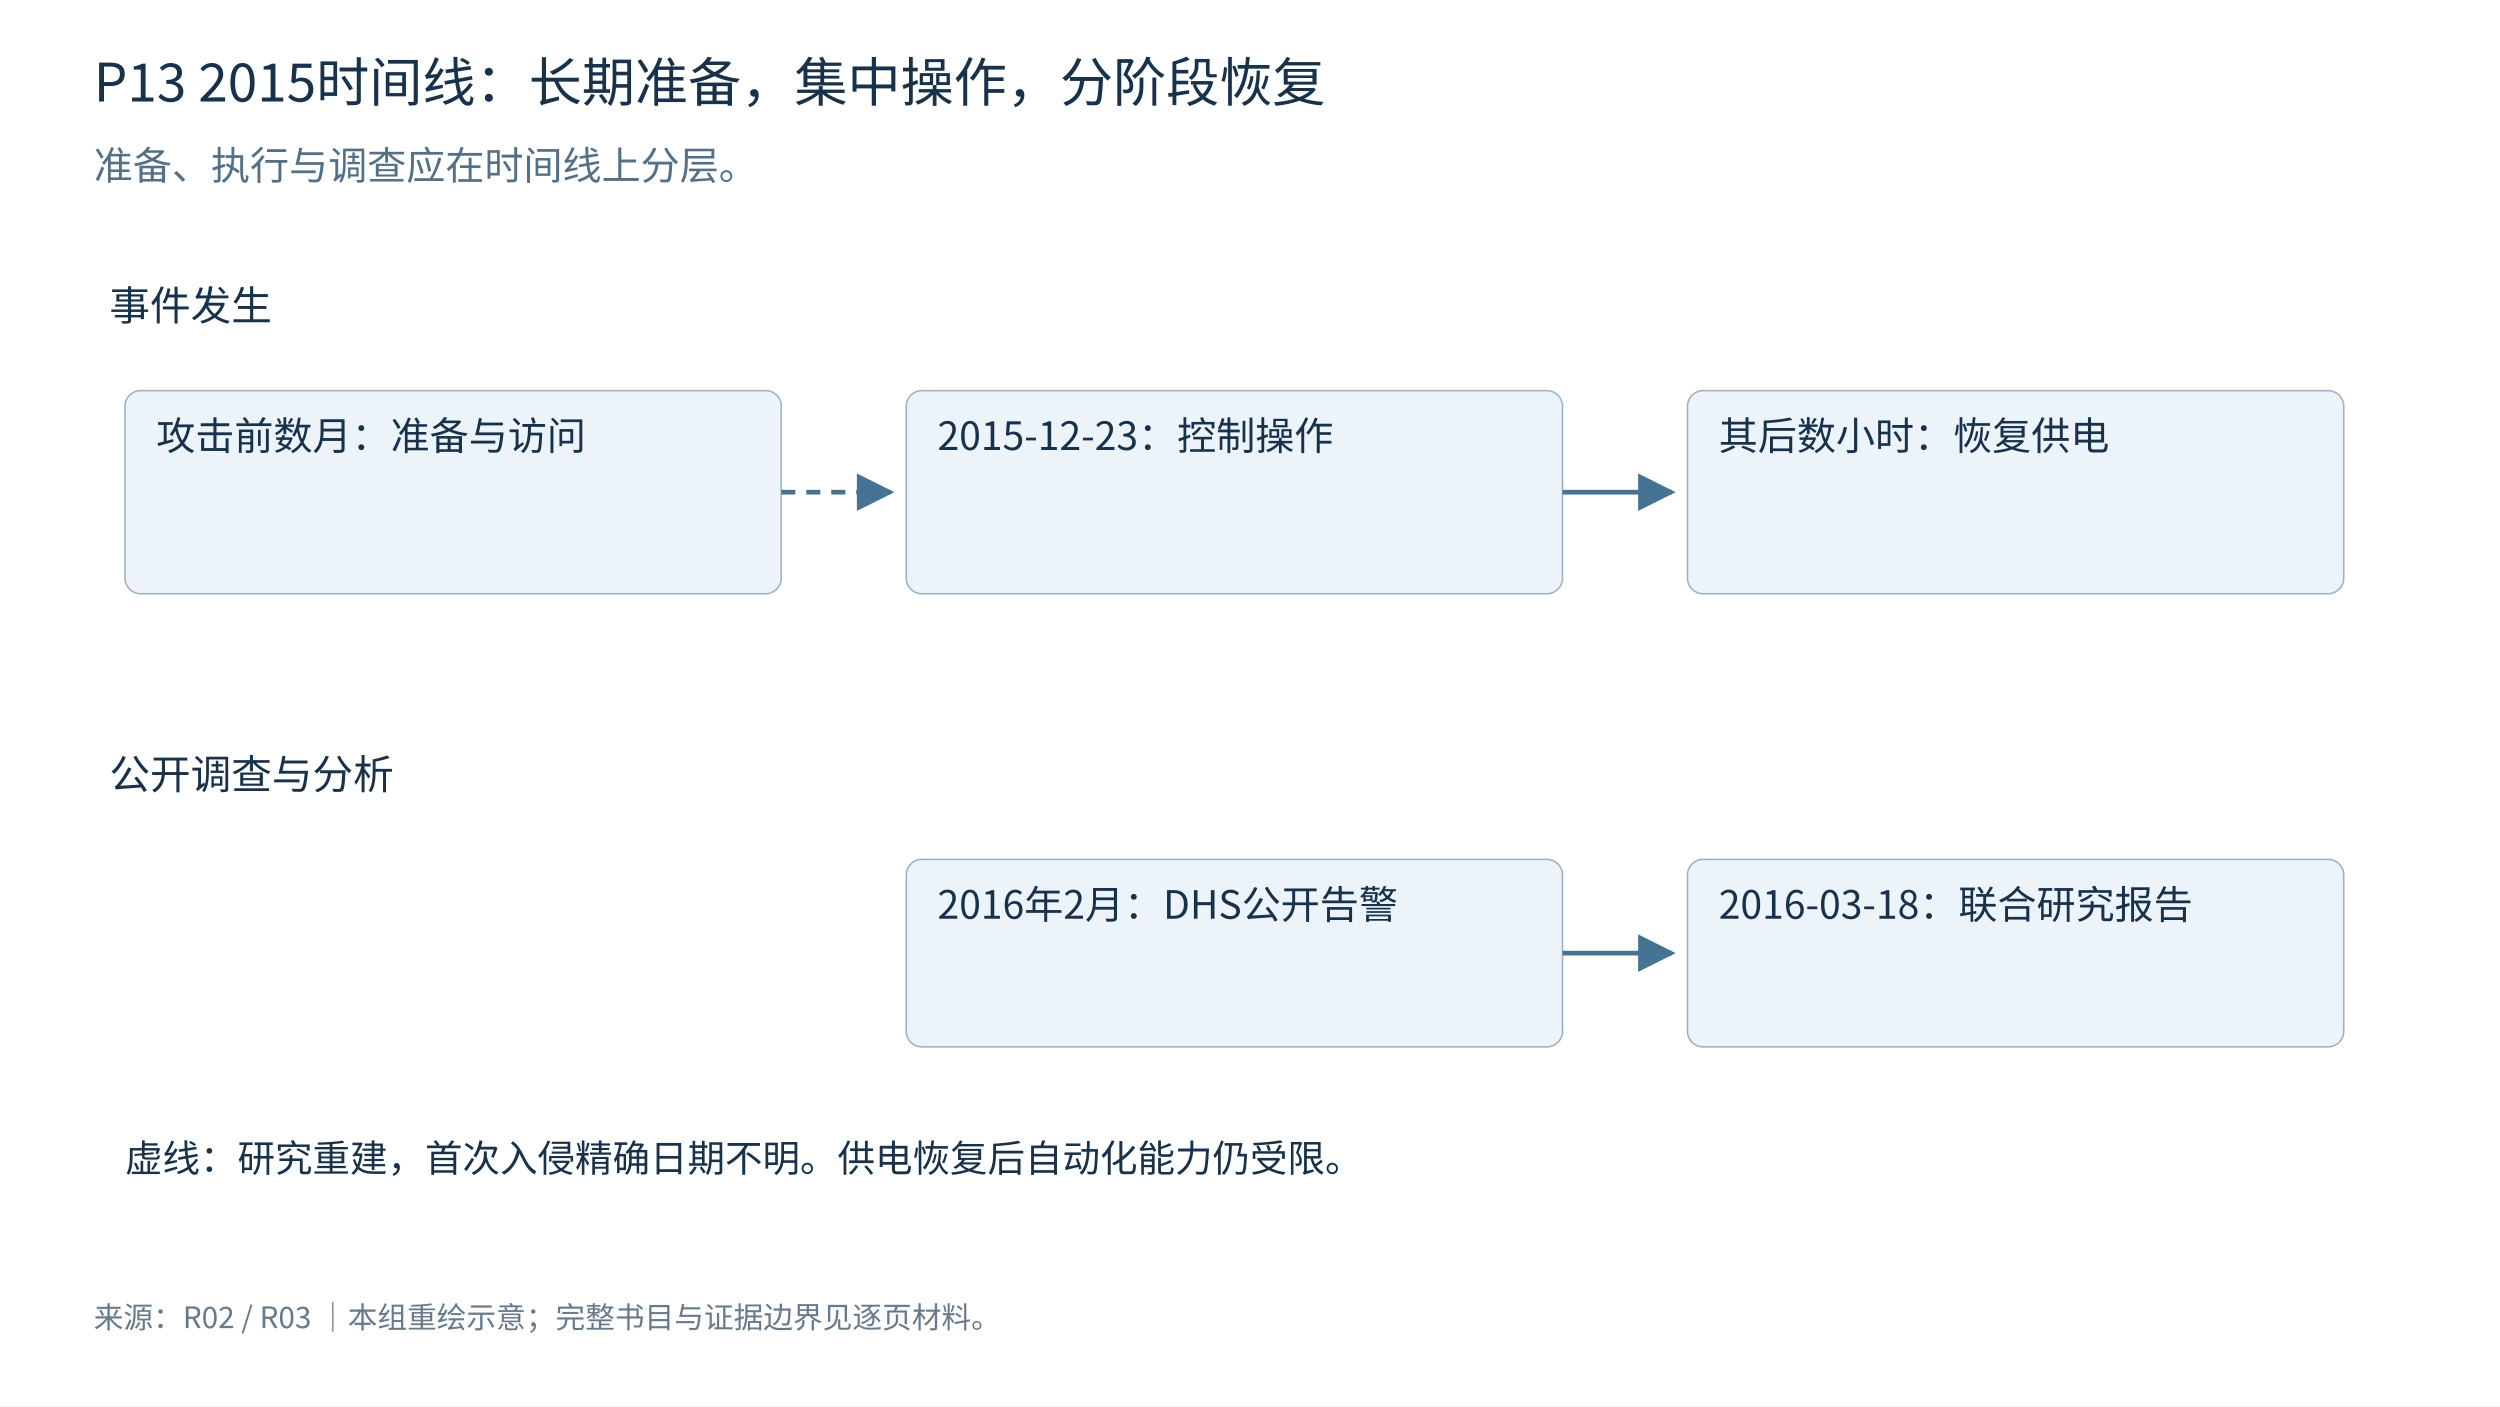
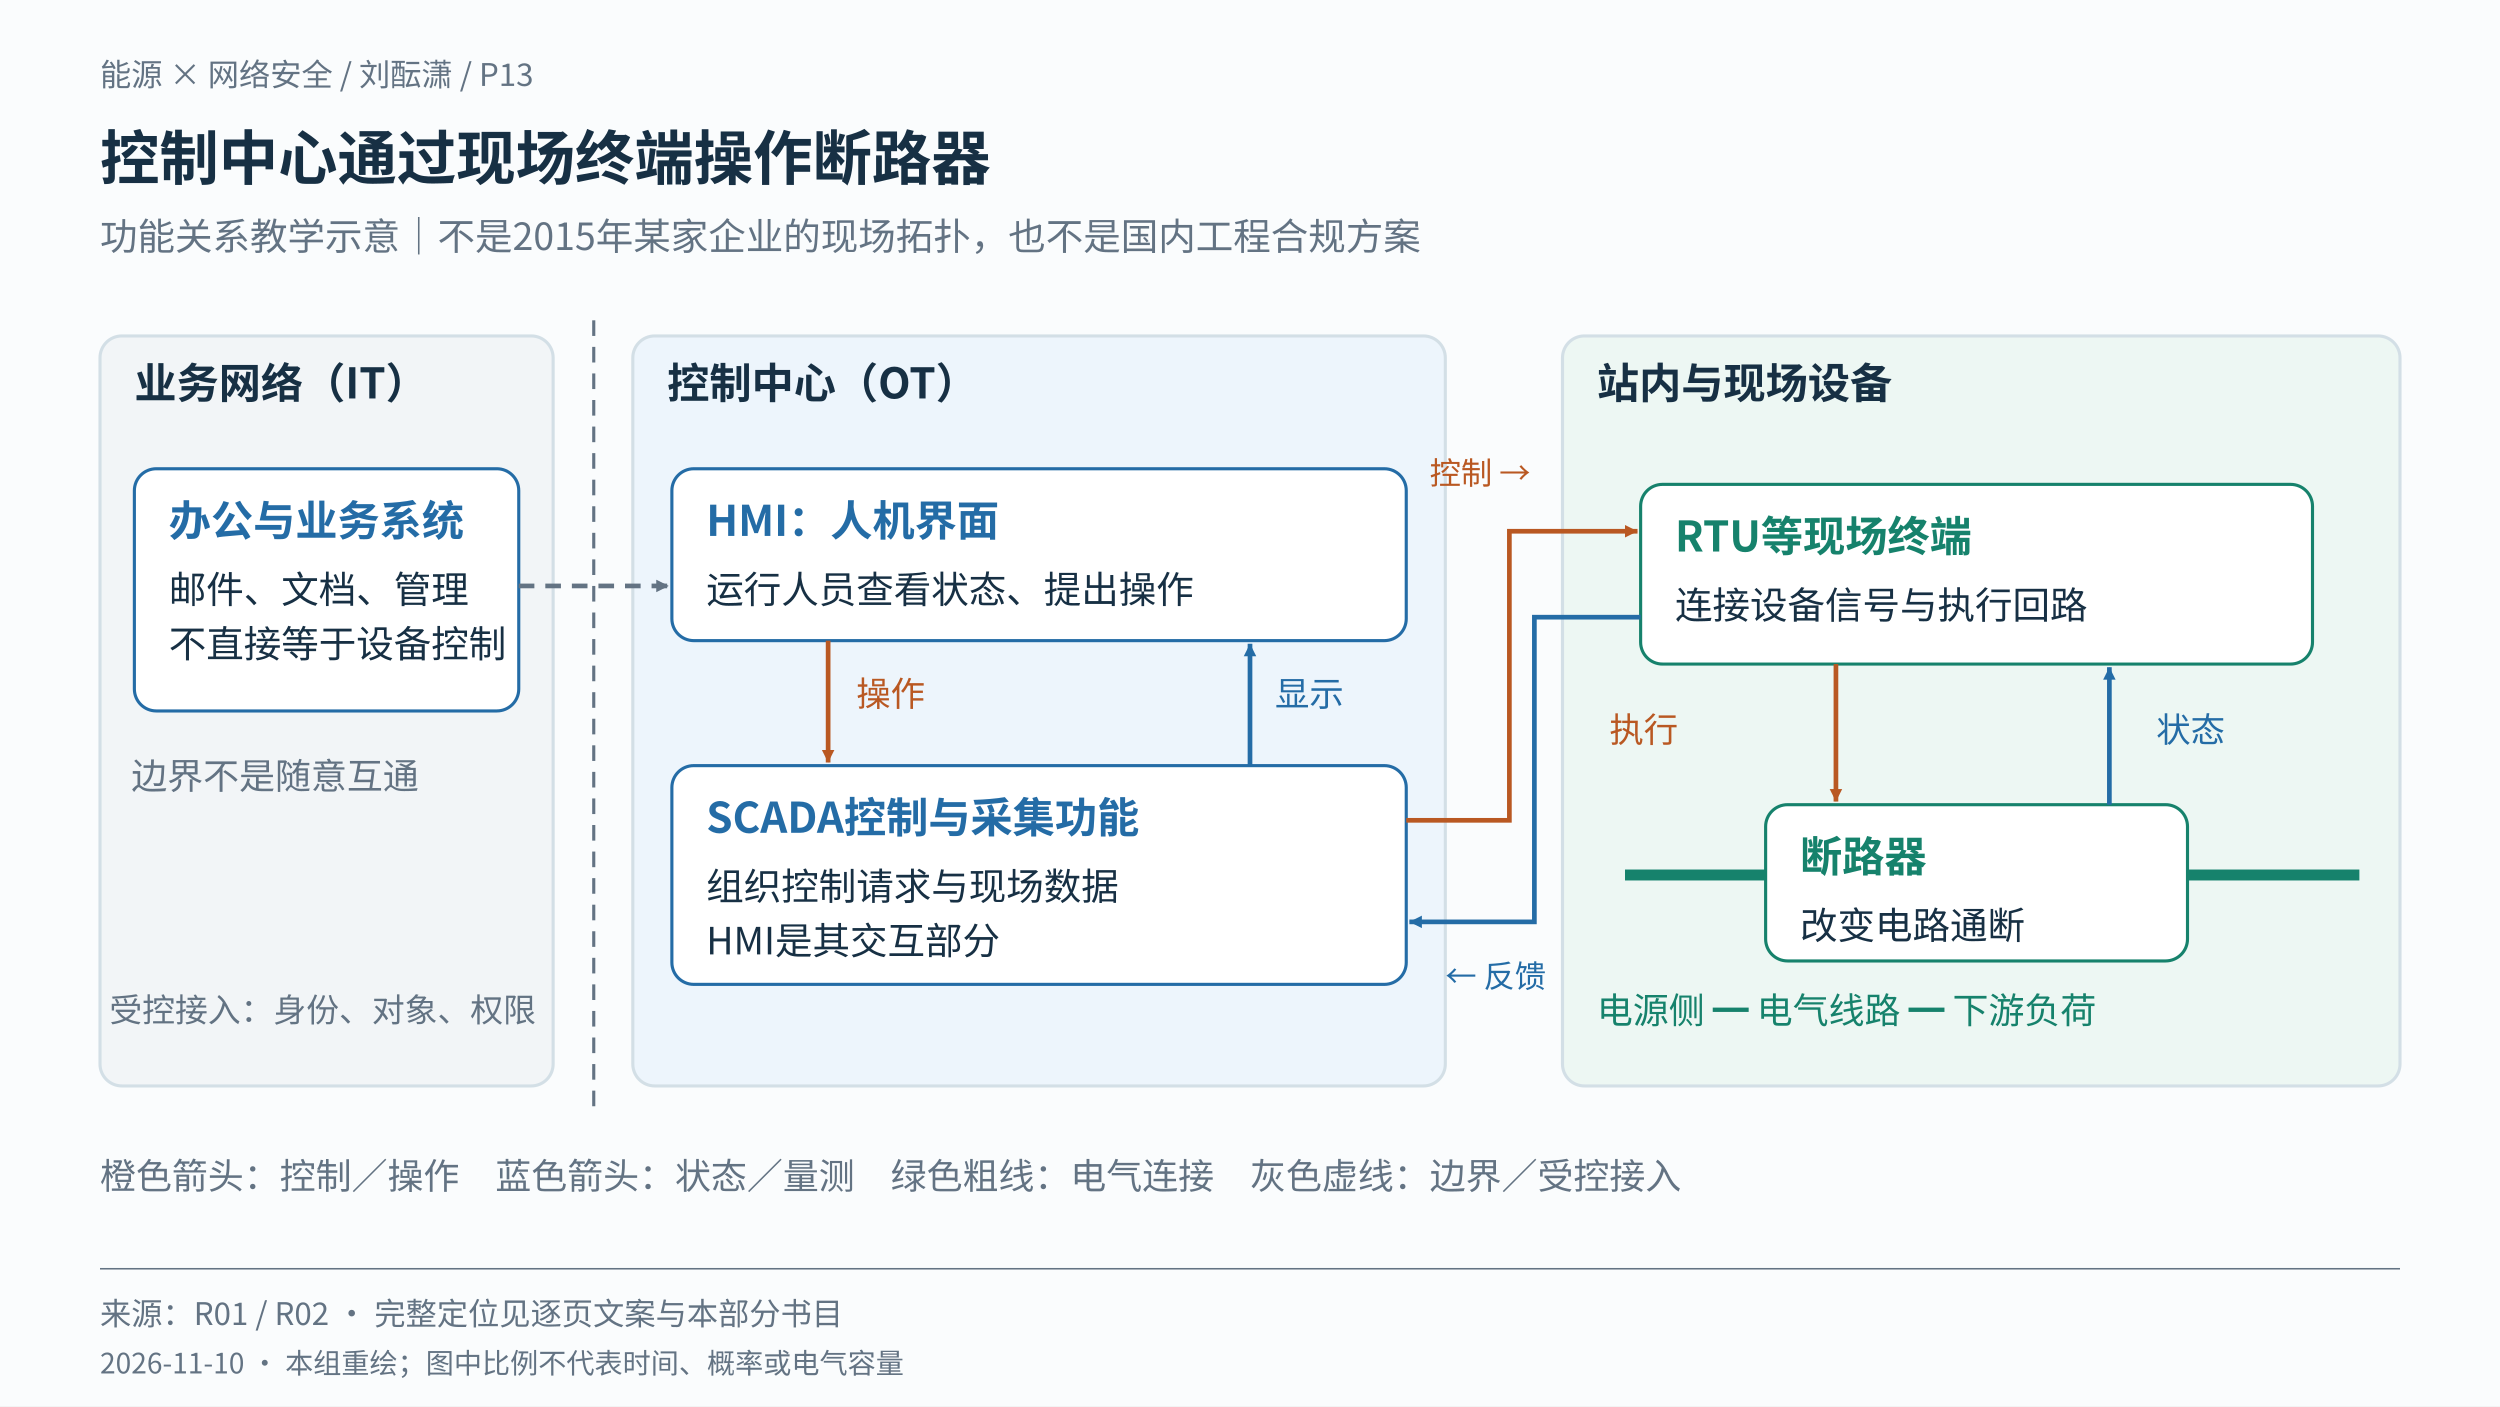
<svg xmlns="http://www.w3.org/2000/svg" width="1600" height="900" viewBox="0 0 1600 900">
  <defs>
-     <marker id="a" viewBox="0 0 10 10" refX="9" refY="5" markerWidth="8" markerHeight="8" orient="auto-start-reverse">
-       <path d="M0,0 L10,5 L0,10 z" fill="#447394" />
+     <marker id="blue" markerWidth="10" markerHeight="10" refX="8" refY="4" orient="auto" markerUnits="userSpaceOnUse">
+       <path d="M0 0 L8 4 L0 8Z" fill="#246ca6" />
+     </marker>
+     <marker id="orange" markerWidth="10" markerHeight="10" refX="8" refY="4" orient="auto" markerUnits="userSpaceOnUse">
+       <path d="M0 0 L8 4 L0 8Z" fill="#b95822" />
+     </marker>
+     <marker id="green" markerWidth="10" markerHeight="10" refX="8" refY="4" orient="auto" markerUnits="userSpaceOnUse">
+       <path d="M0 0 L8 4 L0 8Z" fill="#16826c" />
+     </marker>
+     <marker id="gray" markerWidth="10" markerHeight="10" refX="8" refY="4" orient="auto" markerUnits="userSpaceOnUse">
+       <path d="M0 0 L8 4 L0 8Z" fill="#637383" />
+     </marker>
+     <marker id="red" markerWidth="10" markerHeight="10" refX="8" refY="4" orient="auto" markerUnits="userSpaceOnUse">
+       <path d="M0 0 L8 4 L0 8Z" fill="#b43a42" />
    </marker>
  </defs>
-   <rect width="1600" height="900" fill="white" />
-   <g font-family="Microsoft YaHei, Noto Sans CJK SC, sans-serif">
-     <text x="60" y="65" font-size="34" fill="#17324d" text-anchor="start">P13  2015时间线：长期准备，集中操作，分阶段恢复</text>
-     <text x="60" y="115" font-size="25" fill="#527189" text-anchor="start">准备、执行与调查应在时间线上分层。</text>
-     <text x="70" y="205" font-size="26" fill="#17324d" text-anchor="start">事件发生</text>
-     <rect x="80" y="250" width="420" height="130" rx="10" fill="#edf4f9" stroke="#9ab2c8" />
-     <text x="100" y="288" font-size="25" fill="#17324d" text-anchor="start">攻击前数月：准备与访问</text>
-     <path d="M500,315 L570,315" fill="none" stroke="#447394" stroke-width="3" marker-end="url(#a)" stroke-dasharray="9 7" />
-     <text x="543.0" y="303.0" font-size="19" fill="#17324d" text-anchor="start" />
-     <rect x="580" y="250" width="420" height="130" rx="10" fill="#edf4f9" stroke="#9ab2c8" />
-     <text x="600" y="288" font-size="25" fill="#17324d" text-anchor="start">2015-12-23：控制操作</text>
-     <path d="M1000,315 L1070,315" fill="none" stroke="#447394" stroke-width="3" marker-end="url(#a)" />
-     <text x="1043.0" y="303.0" font-size="19" fill="#17324d" text-anchor="start" />
-     <rect x="1080" y="250" width="420" height="130" rx="10" fill="#edf4f9" stroke="#9ab2c8" />
-     <text x="1100" y="288" font-size="25" fill="#17324d" text-anchor="start">其后数小时：恢复供电</text>
-     <text x="70" y="505" font-size="26" fill="#17324d" text-anchor="start">公开调查与分析</text>
-     <rect x="580" y="550" width="420" height="120" rx="10" fill="#edf4f9" stroke="#9ab2c8" />
-     <text x="600" y="588" font-size="25" fill="#17324d" text-anchor="start">2016年2月：DHS公开告警</text>
-     <rect x="1080" y="550" width="420" height="120" rx="10" fill="#edf4f9" stroke="#9ab2c8" />
-     <text x="1100" y="588" font-size="25" fill="#17324d" text-anchor="start">2016-03-18：联合研究报告</text>
-     <path d="M1000,610 L1070,610" fill="none" stroke="#447394" stroke-width="3" marker-end="url(#a)" />
-     <text x="1043.0" y="598.0" font-size="19" fill="#17324d" text-anchor="start" />
-     <text x="80" y="750" font-size="24" fill="#17324d" text-anchor="start">虚线：研究重建，首次入侵精确日期不明。供电恢复后自动化能力仍受限。</text>
-     <text x="60" y="850" font-size="19" fill="#657a8d" text-anchor="start">来源：R02 / R03  ｜本组重绘示意；完整书目与证据边界见逐页材料。</text>
-   </g>
+   <rect width="1600" height="900" fill="#fafcfd" />
+   <style>text{font-family:"Microsoft YaHei","Noto Sans CJK SC",sans-serif} .body{font-size:26px}</style>
+   <text x="64" y="55.0" font-size="20" fill="#637383" font-weight="400" text-anchor="start">能源 × 网络安全  /  刘酝潇  /  P13</text>
+   <text x="64" y="115.0" font-size="38" fill="#173044" font-weight="700" text-anchor="start">控制中心通过现场终端操作断路器</text>
+   <text x="64" y="160.0" font-size="24" fill="#637383" font-weight="400" text-anchor="start">功能关系教学示意｜不是2015年某家企业的现场拓扑，也不是国内工程合规方案</text>
+   <line x1="64" y1="812" x2="1536" y2="812" stroke="#637383" stroke-width="1" />
+   <text x="64" y="848.0" font-size="20" fill="#637383" font-weight="400" text-anchor="start">来源：R01 / R02  ·  完整定位见逐页文案与本部分书目</text>
+   <text x="64" y="879.0" font-size="18" fill="#637383" font-weight="400" text-anchor="start">2026-11-10  ·  本组重绘；图中比例不代表时间、概率或电气容量</text>
+   <rect x="64" y="215" width="290" height="480" rx="14" fill="#f2f5f7" stroke="#d3dfe6" stroke-width="2" />
+   <text x="86" y="255.0" font-size="27" fill="#173044" font-weight="700" text-anchor="start">业务网络（IT）</text>
+   <rect x="86" y="300" width="246" height="155" rx="14" fill="white" stroke="#246ca6" stroke-width="2" />
+   <text x="108" y="343.0" font-size="27" fill="#246ca6" font-weight="700" text-anchor="start">办公与业务系统</text>
+   <text x="108" y="386.0" font-size="24" fill="#173044" font-weight="400" text-anchor="start">邮件、文档、管理</text>
+   <text x="108" y="420.8" font-size="24" fill="#173044" font-weight="400" text-anchor="start">不直接等于设备控制</text>
+   <rect x="405" y="215" width="520" height="480" rx="14" fill="#edf5fc" stroke="#d3dfe6" stroke-width="2" />
+   <text x="427" y="255.0" font-size="27" fill="#173044" font-weight="700" text-anchor="start">控制中心（OT）</text>
+   <rect x="430" y="300" width="470" height="110" rx="14" fill="white" stroke="#246ca6" stroke-width="2" />
+   <text x="452" y="343.0" font-size="27" fill="#246ca6" font-weight="700" text-anchor="start">HMI：人机界面</text>
+   <text x="452" y="386.0" font-size="24" fill="#173044" font-weight="400" text-anchor="start">运行人员查看状态、提出操作</text>
+   <rect x="430" y="490" width="470" height="140" rx="14" fill="white" stroke="#246ca6" stroke-width="2" />
+   <text x="452" y="533.0" font-size="27" fill="#246ca6" font-weight="700" text-anchor="start">SCADA控制与采集功能</text>
+   <text x="452" y="576.0" font-size="24" fill="#173044" font-weight="400" text-anchor="start">组织控制请求与现场数据</text>
+   <text x="452" y="610.8" font-size="24" fill="#173044" font-weight="400" text-anchor="start">HMI是其交互部分</text>
+   <line x1="530" y1="410" x2="530" y2="488" stroke="#b95822" stroke-width="3" marker-end="url(#orange)" />
+   <text x="548" y="452.0" font-size="22" fill="#b95822" font-weight="400" text-anchor="start">操作</text>
+   <line x1="800" y1="490" x2="800" y2="412" stroke="#246ca6" stroke-width="3" marker-end="url(#blue)" />
+   <text x="816" y="452.0" font-size="22" fill="#246ca6" font-weight="400" text-anchor="start">显示</text>
+   <line x1="380" y1="205" x2="380" y2="710" stroke="#637383" stroke-width="2" stroke-dasharray="10 7" />
+   <text x="70" y="654.0" font-size="21" fill="#637383" font-weight="400" text-anchor="start">受控接入：身份、对象、权限</text>
+   <line x1="332" y1="375" x2="428" y2="375" stroke="#637383" stroke-width="3" stroke-dasharray="10 7" marker-end="url(#gray)" />
+   <text x="84" y="505.0" font-size="23" fill="#637383" font-weight="400" text-anchor="start">边界不是随意互通</text>
+   <rect x="1000" y="215" width="536" height="480" rx="14" fill="#edf7f3" stroke="#d3dfe6" stroke-width="2" />
+   <text x="1022" y="255.0" font-size="27" fill="#173044" font-weight="700" text-anchor="start">站内与现场设备</text>
+   <rect x="1050" y="310" width="430" height="115" rx="14" fill="white" stroke="#16826c" stroke-width="2" />
+   <text x="1072" y="353.0" font-size="27" fill="#16826c" font-weight="700" text-anchor="start">RTU等现场终端</text>
+   <text x="1072" y="396.0" font-size="24" fill="#173044" font-weight="400" text-anchor="start">连接设备信号与执行回路</text>
+   <rect x="1130" y="515" width="270" height="100" rx="14" fill="white" stroke="#16826c" stroke-width="2" />
+   <text x="1152" y="558.0" font-size="27" fill="#16826c" font-weight="700" text-anchor="start">断路器</text>
+   <text x="1152" y="601.0" font-size="24" fill="#173044" font-weight="400" text-anchor="start">改变电路通断</text>
+   <path d="M 900 525 H 966 V 340 H 1048" fill="none" stroke="#b95822" stroke-width="3" marker-end="url(#orange)" />
+   <text x="915" y="310.0" font-size="20" fill="#b95822" font-weight="400" text-anchor="start">控制 →</text>
+   <path d="M 1050 395 H 982 V 590 H 902" fill="none" stroke="#246ca6" stroke-width="3" marker-end="url(#blue)" />
+   <text x="925" y="632.0" font-size="20" fill="#246ca6" font-weight="400" text-anchor="start">← 反馈</text>
+   <line x1="1175" y1="425" x2="1175" y2="513" stroke="#b95822" stroke-width="3" marker-end="url(#orange)" />
+   <text x="1030" y="475.0" font-size="22" fill="#b95822" font-weight="400" text-anchor="start">执行</text>
+   <line x1="1350" y1="515" x2="1350" y2="427" stroke="#246ca6" stroke-width="3" marker-end="url(#blue)" />
+   <text x="1380" y="475.0" font-size="22" fill="#246ca6" font-weight="400" text-anchor="start">状态</text>
+   <line x1="1040" y1="560" x2="1130" y2="560" stroke="#16826c" stroke-width="7" />
+   <line x1="1400" y1="560" x2="1510" y2="560" stroke="#16826c" stroke-width="7" />
+   <text x="1022" y="655.0" font-size="23" fill="#16826c" font-weight="400" text-anchor="start">电源侧 ━ 电气线路 ━ 下游负荷</text>
+   <text x="64" y="761.0" font-size="23" fill="#637383" font-weight="400" text-anchor="start">橙色箭头：控制／操作　蓝色箭头：状态／量测　绿色粗线：电气连接　灰色虚线：边界／受控接入</text>
</svg>
